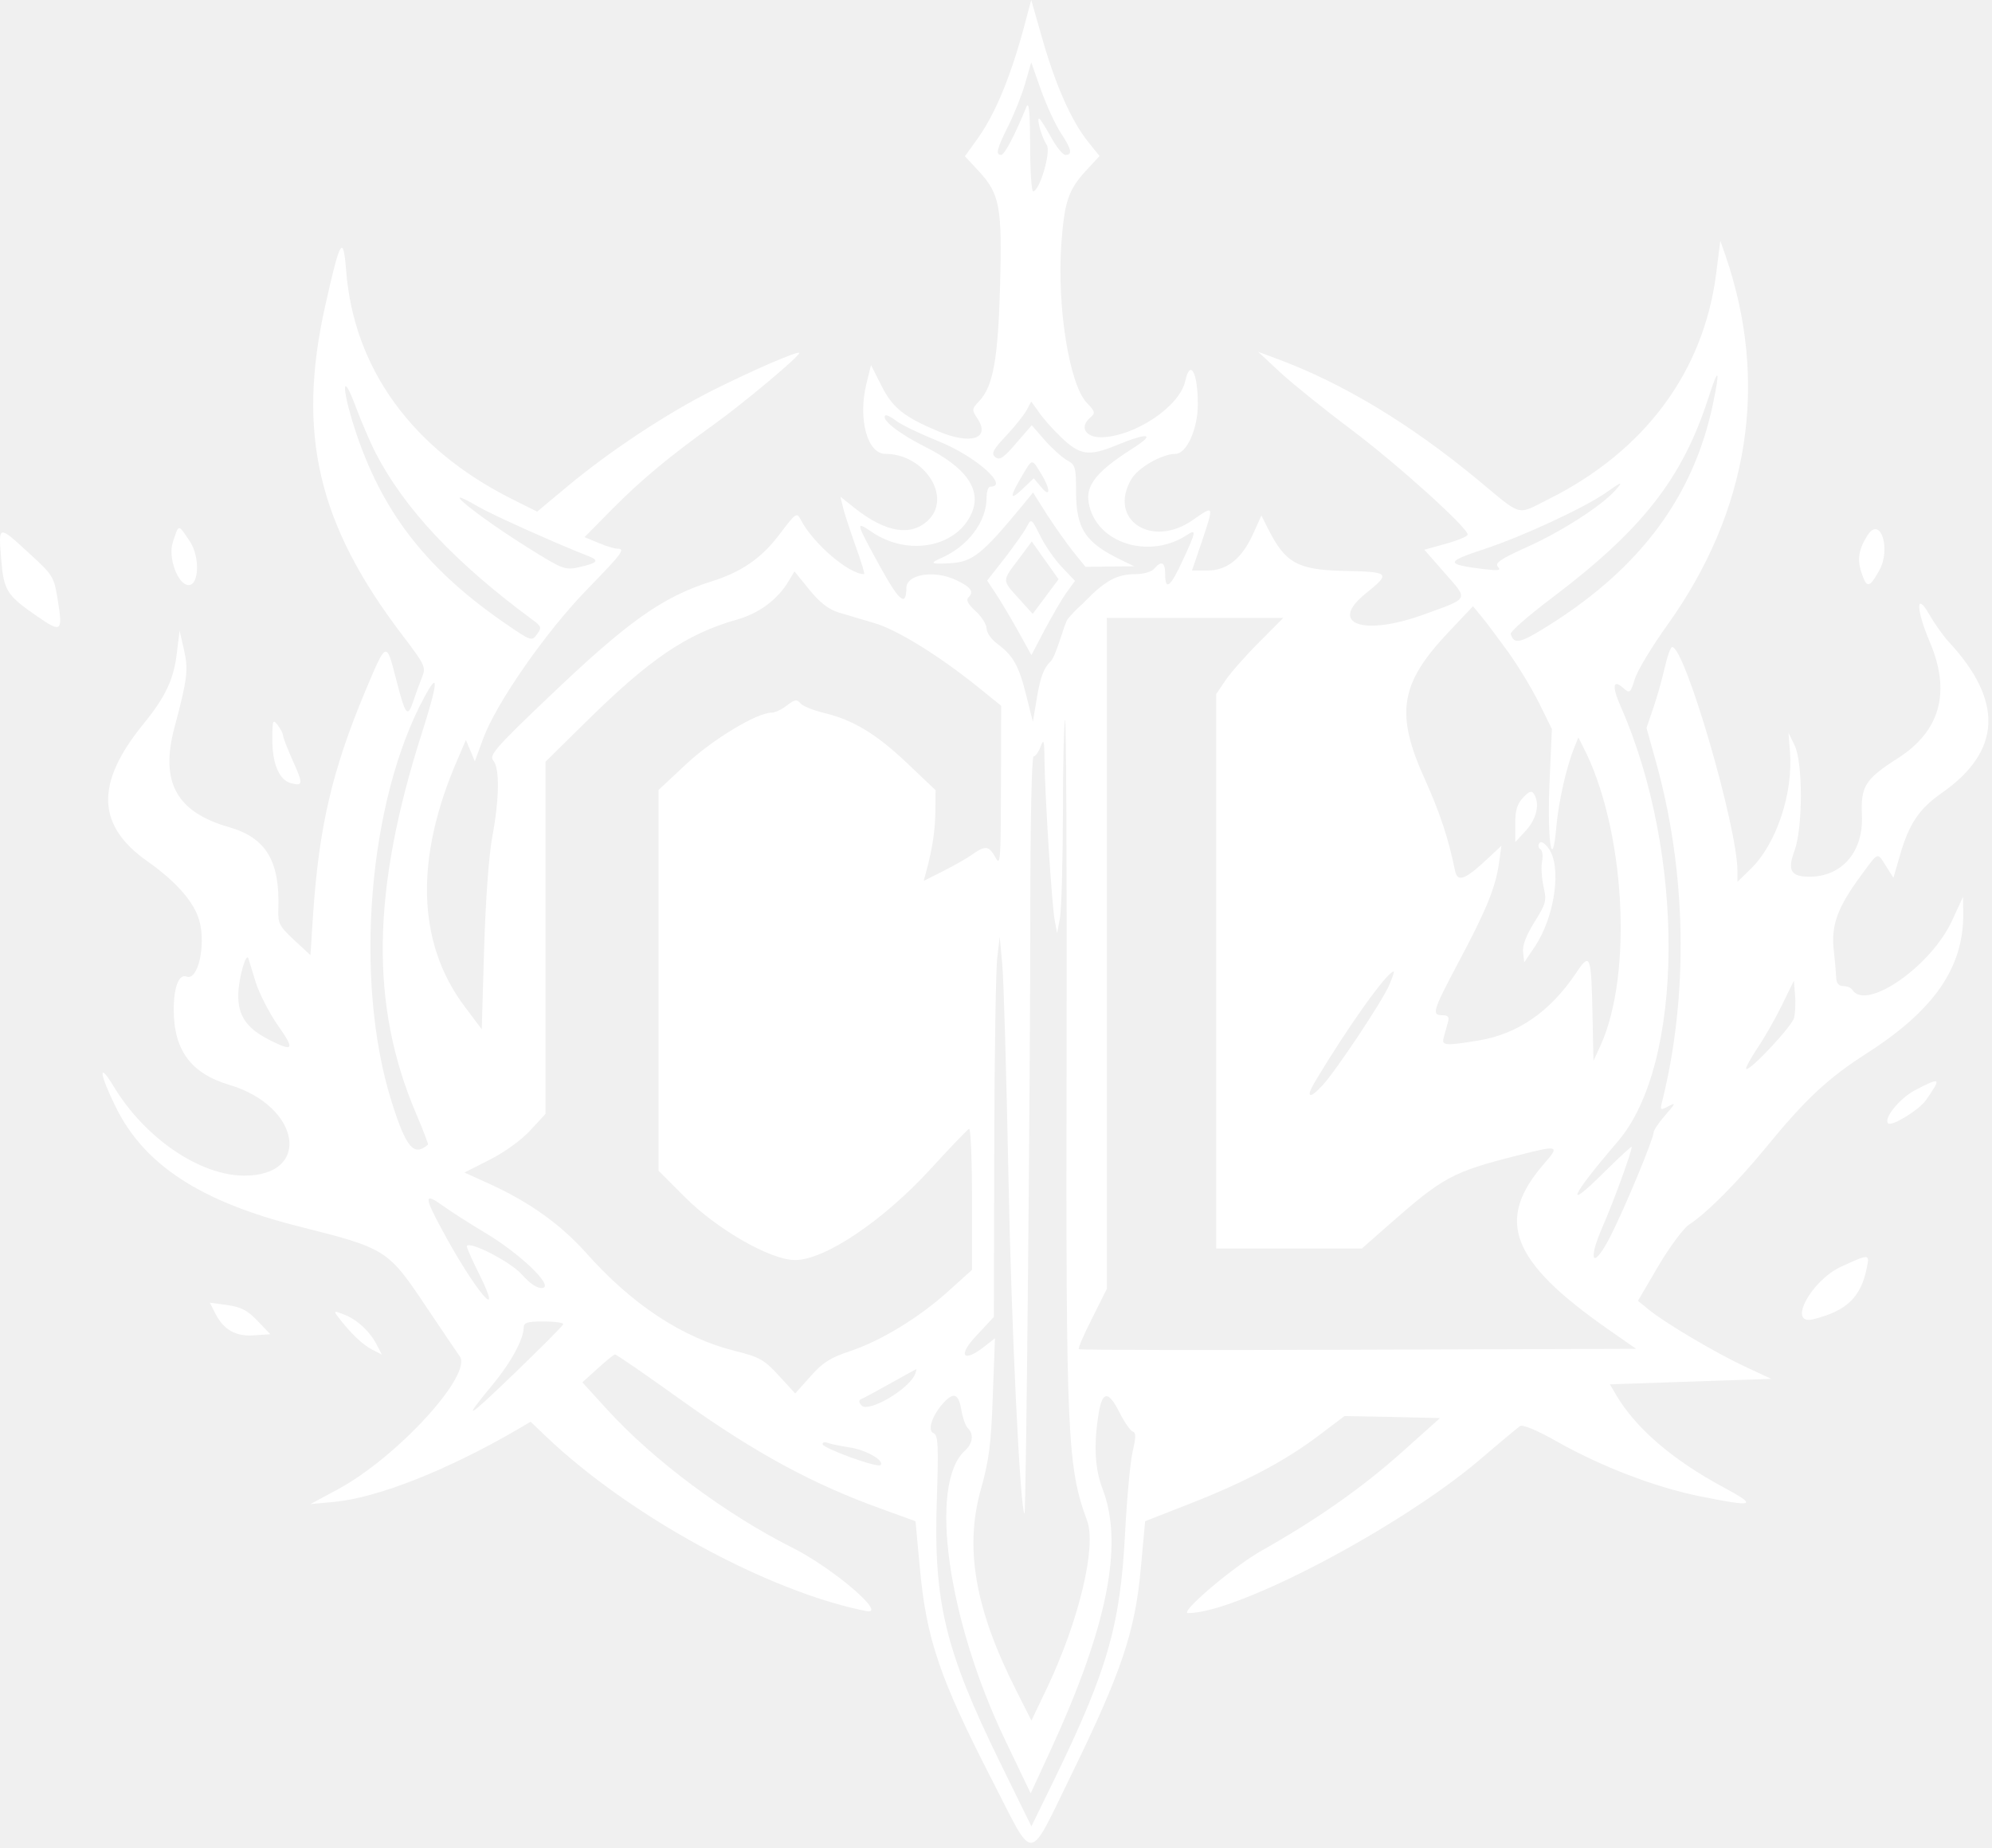
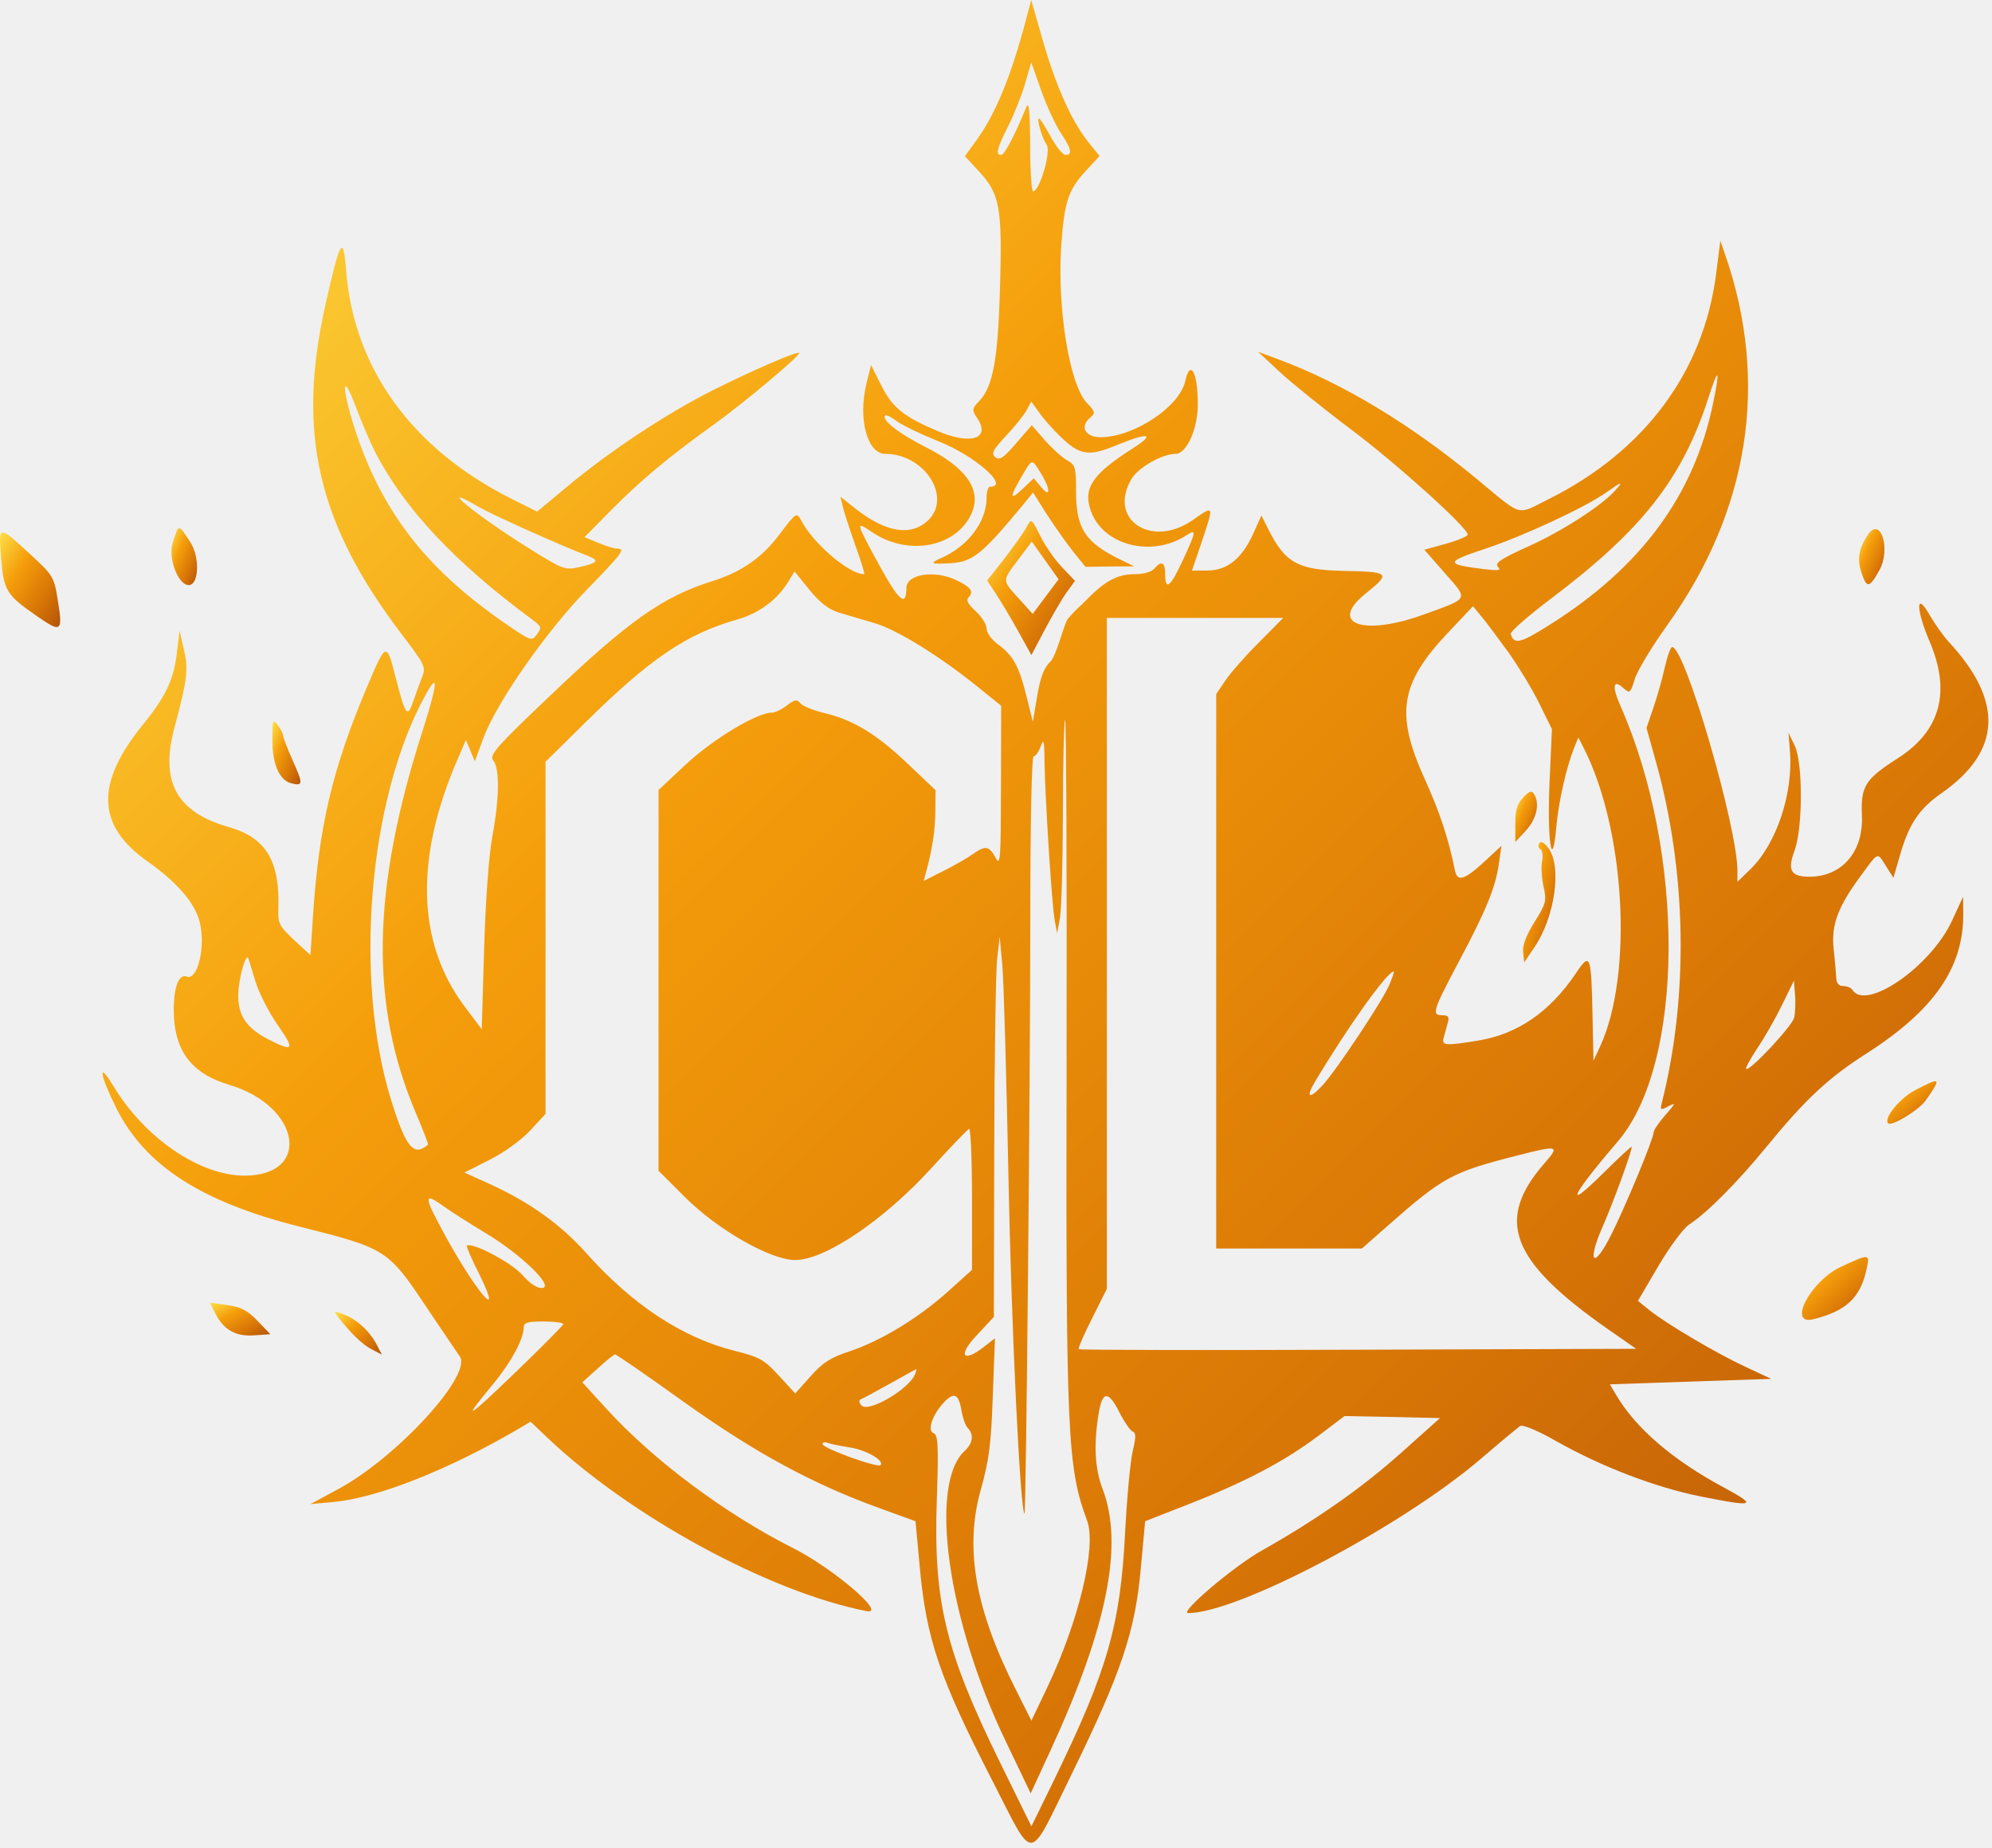
<svg xmlns="http://www.w3.org/2000/svg" width="372" height="345" viewBox="0 0 372 345" fill="none">
-   <path d="M191.762 3.063C188.903 14.09 185.874 21.442 182.164 26.445L180.191 29.168L182.845 32.026C186.725 36.247 187.168 38.731 186.759 53.434C186.385 66.98 185.466 72.119 182.913 74.842C181.45 76.373 181.45 76.509 182.573 78.211C184.989 81.921 181.28 83.112 175.187 80.525C168.789 77.837 166.679 76.135 164.603 72.017L162.663 68.171L161.778 71.745C160.212 78.279 161.982 84.746 165.318 84.746C172.567 84.746 177.774 92.676 173.418 97.066C170.218 100.231 165.454 99.483 159.634 94.888L156.945 92.744L157.422 94.718C157.66 95.773 158.749 99.04 159.77 101.933C160.825 104.826 161.54 107.208 161.37 107.208C158.545 107.208 151.874 101.525 149.594 97.134C148.777 95.603 148.675 95.671 145.51 99.857C142.174 104.247 138.43 106.834 132.849 108.57C123.728 111.463 117.363 115.955 102.83 129.807C92.586 139.541 91.293 141.038 92.11 141.991C93.335 143.421 93.267 149.07 91.939 156.218C91.293 159.655 90.68 168.164 90.408 177.115L89.966 192.192L86.664 187.802C77.815 175.89 77.441 160.098 85.541 141.583L87.004 138.179L87.855 140.188L88.672 142.161L90.238 137.907C92.62 131.373 101.843 118.099 109.501 110.203C116.308 103.192 116.887 102.443 115.219 102.443C114.708 102.443 113.143 101.967 111.713 101.354L109.161 100.299L114.198 95.194C119.677 89.647 125.089 85.154 133.359 79.232C138.771 75.352 149.628 66.265 149.253 65.891C148.913 65.516 140.541 69.158 133.189 72.834C124.578 77.156 113.96 84.167 106.03 90.77L100.312 95.534L95.479 93.118C76.93 83.793 66.073 68.784 64.644 50.541C64.099 43.632 63.521 44.619 60.73 57.11C55.387 80.968 59.369 97.917 75.127 118.576C79.449 124.259 79.585 124.566 78.768 126.574C78.326 127.697 77.611 129.637 77.203 130.862C76.114 134.129 75.739 133.687 74.003 126.948C72.132 119.631 72.2 119.597 68.252 128.956C62.057 143.761 59.607 154.21 58.484 170.512L57.973 178.34L54.91 175.515C52.153 172.929 51.881 172.418 51.983 169.729C52.289 160.744 49.669 156.422 42.76 154.448C32.924 151.623 29.861 146.007 32.584 135.831C35 126.778 35.204 125.076 34.353 121.298L33.537 117.759L33.026 121.945C32.447 126.88 30.916 130.113 26.73 135.253C17.779 146.246 18.017 154.142 27.513 160.812C32.924 164.624 36.293 168.47 37.246 171.976C38.472 176.536 36.974 183.139 34.864 182.356C33.434 181.777 32.447 184.262 32.447 188.516C32.447 196.106 35.647 200.428 42.828 202.572C56.135 206.52 58.28 219.522 45.653 219.522C37.314 219.522 27.036 212.51 21.216 202.845C18.221 197.91 18.561 200.564 21.727 206.929C27.07 217.616 37.587 224.422 55.863 229.017C72.2 233.135 72.438 233.271 79.789 244.298C82.75 248.723 85.507 252.773 85.847 253.25C88.332 256.653 74.14 272.139 63.147 278.061L57.973 280.851L62.398 280.443C70.6 279.66 83.737 274.453 96.909 266.761L99.087 265.468L102.014 268.259C117.533 283.064 143.502 297.222 161.778 300.829C165.896 301.646 155.584 292.797 147.892 288.952C135.469 282.689 122.026 272.683 113.313 263.119L108.752 258.116L111.611 255.53C113.177 254.1 114.64 252.909 114.845 252.909C115.083 252.875 120.903 256.891 127.778 261.826C141.085 271.322 151.976 277.21 164.501 281.702L170.967 284.051L171.75 292.457C172.975 306.037 175.426 313.252 185.33 332.515C193.362 348.103 191.796 348.239 200.203 331.12C209.426 312.231 211.979 304.641 213.034 292.934L213.85 284.051L222.019 280.851C232.535 276.733 239.819 272.887 246.081 268.191L251.084 264.413L260.001 264.583L268.918 264.787L261.805 271.152C254.317 277.856 245.775 283.812 235.632 289.53C230.391 292.457 220.113 301.204 221.883 301.204C231.106 301.204 261.43 285.242 276.371 272.547C280.047 269.382 283.417 266.591 283.859 266.285C284.336 265.944 287.058 267.067 290.768 269.178C299.038 273.84 309.044 277.686 317.417 279.388C327.729 281.464 328.376 281.226 321.807 277.686C312.38 272.615 305.471 266.693 301.829 260.499L300.638 258.491L315.715 257.98L330.792 257.47L325.891 255.189C320.548 252.705 310.95 247.055 307.853 244.503L305.879 242.903L309.691 236.403C311.767 232.863 314.354 229.391 315.409 228.677C318.778 226.499 324.496 220.713 329.941 214.076C337.123 205.295 341.411 201.279 348.558 196.719C361.219 188.618 366.733 180.62 366.63 170.546L366.596 167.449L364.554 171.873C360.606 180.484 348.422 188.891 345.904 184.806C345.665 184.432 344.917 184.126 344.236 184.126C343.419 184.126 342.943 183.615 342.909 182.594C342.875 181.743 342.67 179.327 342.432 177.217C341.956 172.656 343.215 169.321 347.571 163.433C350.873 158.94 350.532 159.077 352.234 161.765L353.595 163.909L354.753 159.893C356.488 153.835 358.326 151.078 362.648 148.049C373.778 140.256 374.22 130.896 363.874 119.801C362.853 118.678 361.219 116.363 360.266 114.696C357.748 110.305 357.816 113.811 360.3 119.665C364.384 129.126 362.41 136.478 354.412 141.583C348.286 145.497 347.469 146.824 347.707 152.27C348.014 159.008 343.998 163.705 337.906 163.705C334.434 163.705 333.753 162.514 335.115 158.872C336.68 154.618 336.714 142.468 335.149 139.201L333.992 136.818L334.264 140.222C334.911 148.118 331.745 157.613 326.878 162.31L324.462 164.658V162.65C324.462 154.38 314.66 120.822 312.278 120.822C311.971 120.822 311.359 122.558 310.882 124.668C310.406 126.778 309.453 130.181 308.738 132.223L307.479 135.933L309.181 142.025C314.966 162.582 315.409 185.691 310.372 205.806C309.997 207.303 310.065 207.371 311.597 206.554C313.026 205.806 312.924 206.01 311.018 208.188C309.793 209.583 308.806 211.047 308.806 211.455C308.806 212.613 303.565 225.239 300.91 230.515C297.575 237.185 296.282 235.892 299.311 228.983C301.319 224.422 304.722 215.063 304.722 214.144C304.722 213.94 302.442 216.05 299.617 218.841C291.925 226.499 293.252 223.469 302.101 213.157C314.558 198.693 314.796 159.417 302.646 131.883C300.978 128.105 301.217 126.71 303.191 128.514C304.348 129.535 304.484 129.433 305.301 126.778C305.777 125.212 308.5 120.72 311.325 116.772C326.674 95.364 330.418 71.404 322.182 47.58L321.263 44.959L320.48 51.154C318.132 69.43 307.139 84.235 289.236 93.186C283.076 96.249 284.506 96.658 275.793 89.442C263.302 79.13 250.778 71.574 238.695 67.082L234.952 65.686L239.036 69.498C241.282 71.574 247.272 76.407 252.309 80.185C260.92 86.651 274.091 98.529 274.091 99.823C274.091 100.129 272.253 100.912 270.041 101.525L265.991 102.648L269.837 107.038C274.261 112.075 274.466 111.633 265.923 114.73C254.658 118.848 247.987 116.534 254.964 110.884C259.831 106.97 259.627 106.766 250.744 106.596C242.337 106.391 240.023 105.098 236.858 98.836L235.564 96.249L234.033 99.653C231.923 104.315 229.166 106.528 225.49 106.528H222.597L224.503 100.946C226.715 94.275 226.749 94.309 222.801 97.066C215.076 102.512 206.805 97.032 211.298 89.442C212.557 87.298 217.05 84.746 219.534 84.746C221.576 84.746 223.686 80.117 223.686 75.556C223.72 69.566 222.257 66.912 221.338 71.166C220.283 75.931 211.91 81.512 205.682 81.648C202.653 81.683 201.53 79.674 203.64 77.939C204.593 77.122 204.525 76.85 202.959 75.216C199.692 71.813 197.378 57.314 198.195 45.606C198.773 37.676 199.522 35.464 202.721 31.958L205.342 29.134L203.198 26.479C200.135 22.633 197.174 16.064 194.723 7.488L192.579 0L191.762 3.063ZM198.093 24.811C200.101 27.84 200.339 28.929 198.977 28.929C198.467 28.929 197.242 27.398 196.221 25.526C195.2 23.654 194.213 22.122 194.042 22.122C193.532 22.122 194.587 25.764 195.472 27.058C196.323 28.317 194.145 35.702 192.919 35.736C192.647 35.736 192.375 31.822 192.375 27.058C192.341 20.455 192.137 18.787 191.626 20.08C189.482 25.322 187.576 28.929 186.963 28.929C185.874 28.929 186.147 27.806 188.257 23.586C189.346 21.442 190.775 17.868 191.422 15.656L192.579 11.64L194.417 16.847C195.438 19.706 197.106 23.314 198.093 24.811ZM319.935 75.216C316.362 92.505 306.492 105.915 289.339 116.704C283.893 120.141 282.736 120.414 282.123 118.372C282.021 117.929 285.459 114.934 289.747 111.701C306.73 98.87 314.184 89.374 319.085 74.161C320.922 68.409 321.263 68.817 319.935 75.216ZM70.055 84.405C75.467 94.922 84.86 104.962 99.427 115.717C101.129 116.976 101.197 117.18 100.278 118.44C99.291 119.767 99.155 119.699 94.628 116.602C80.061 106.63 71.825 96.249 66.72 81.478C63.861 73.14 63.589 68.307 66.414 75.897C67.469 78.688 69.103 82.533 70.055 84.405ZM198.024 81.512C201.632 85.018 203.266 85.29 208.473 83.146C214.531 80.662 215.927 80.934 211.536 83.725C204.049 88.489 202.245 91.144 203.674 95.296C205.886 101.797 214.974 104.179 221.508 99.993C223.482 98.7 223.448 99.074 220.896 104.588C218.581 109.625 217.594 110.407 217.594 107.208C217.594 104.962 216.879 104.622 215.552 106.187C215.076 106.766 213.578 107.208 212.047 107.208C208.609 107.208 206.431 108.399 202.653 112.245L199.624 115.376H219.636H239.648L235.088 119.971C232.569 122.49 229.744 125.689 228.826 127.084L227.124 129.603V181.369V233.135H240.704H254.317L259.15 228.881C269.565 219.726 271.096 218.875 283.553 215.71C291.006 213.804 291.313 213.906 288.488 217.139C279.128 227.792 282.055 235.45 300.264 248.178L305.539 251.854L253.637 252.024C225.082 252.126 201.598 252.092 201.462 251.922C201.292 251.786 202.415 249.165 203.946 246.17L206.703 240.657V185.113V129.569C206.703 129.569 206.703 123.976 206.703 116.087C206.703 108.198 202.385 112.087 199.385 115.587C198.645 116.731 197.242 122.524 196.187 123.511C194.995 124.634 194.315 126.336 193.702 129.909L192.885 134.776L191.66 129.875C190.265 124.293 189.21 122.422 186.283 120.243C185.16 119.427 184.241 118.133 184.241 117.35C184.241 116.602 183.322 115.138 182.199 114.117C180.701 112.756 180.361 112.041 180.905 111.497C181.926 110.476 181.314 109.625 178.523 108.297C174.473 106.391 169.265 107.208 169.265 109.795C169.231 113.402 167.938 112.313 164.262 105.643C159.736 97.338 159.702 97.236 162.833 99.346C169.64 103.975 178.795 102.171 181.518 95.671C183.288 91.348 180.395 87.264 172.737 83.418C167.87 80.968 164.535 78.347 165.318 77.598C165.488 77.394 166.407 77.837 167.326 78.551C168.278 79.3 171.818 81.002 175.256 82.397C182.062 85.086 188.631 90.872 184.921 90.872C184.547 90.872 184.241 91.791 184.241 92.948C184.241 97.406 180.769 102.035 175.732 104.213C173.486 105.2 173.826 105.37 177.434 105.166C181.688 104.928 183.424 103.499 191.286 93.969L192.919 91.961L195.472 96.011C196.901 98.223 199.114 101.354 200.373 102.954L202.721 105.847L207.248 105.779L211.808 105.745L209.426 104.588C202.653 101.32 200.951 98.734 200.951 91.757C200.951 87.264 200.815 86.788 199.318 85.971C198.433 85.494 196.561 83.827 195.166 82.261L192.681 79.402L189.754 82.772C187.406 85.528 186.657 86.005 185.874 85.358C185.057 84.712 185.398 84.031 187.882 81.376C189.516 79.641 191.252 77.462 191.728 76.577L192.579 74.978L194.008 76.952C194.757 78.075 196.561 80.117 198.024 81.512ZM194.383 88.387C196.221 91.348 196.221 93.118 194.417 90.94L193.055 89.306L191.013 91.246C188.563 93.594 188.461 92.948 190.741 89.068C192.817 85.528 192.647 85.562 194.383 88.387ZM301.591 91.621C299.038 94.479 291.619 99.244 285.323 102.069C280.217 104.383 279.094 105.132 279.741 105.847C280.388 106.528 279.843 106.596 276.984 106.255C269.871 105.37 269.905 104.928 277.222 102.512C284.37 100.163 296.009 94.752 299.957 91.961C302.918 89.851 303.259 89.783 301.591 91.621ZM89.387 94.65C91.837 96.079 104.226 101.661 109.978 103.873C111.986 104.69 111.577 105.132 108.106 105.915C105.519 106.494 105.077 106.323 98.712 102.341C88.74 96.113 81.014 89.749 89.387 94.65ZM156.673 114.389C158.17 114.832 161.131 115.717 163.241 116.329C167.462 117.555 175.187 122.319 182.369 128.071L186.963 131.781L186.929 146.892C186.895 160.676 186.827 161.833 185.908 160.132C184.683 157.919 184.036 157.817 181.62 159.519C180.633 160.234 178.182 161.629 176.14 162.65L172.499 164.488L173.009 162.582C174.166 158.26 174.643 154.992 174.677 151.385L174.711 147.539L169.436 142.536C163.65 137.022 159.225 134.368 153.814 133.108C151.874 132.632 149.934 131.849 149.492 131.339C148.811 130.522 148.436 130.59 146.973 131.713C146.02 132.462 144.727 133.074 144.08 133.074C141.357 133.074 133.053 138.077 128.118 142.706L122.979 147.505V183.071V218.603L127.914 223.538C133.972 229.596 143.944 235.313 148.505 235.279C154.052 235.279 165.045 227.86 173.86 218.194C177.468 214.246 180.667 210.911 180.973 210.775C181.28 210.673 181.518 216.526 181.518 223.844V237.117L177.059 241.133C171.546 246.102 164.467 250.391 158.647 252.331C155.107 253.488 153.61 254.441 151.363 256.993L148.505 260.193L145.441 256.857C142.685 253.862 141.834 253.386 137.171 252.228C127.403 249.778 118.01 243.584 109.399 233.884C104.668 228.609 98.814 224.422 91.395 221.053L86.732 218.943L91.429 216.561C94.152 215.199 97.351 212.885 99.019 211.081L101.878 207.984V175.107V142.23L109.195 135.014C121.379 123 128.118 118.406 137.648 115.683C141.766 114.526 145.237 111.939 147.279 108.502L148.368 106.698L151.159 110.135C153.133 112.552 154.767 113.811 156.673 114.389ZM281.715 121.843C283.587 124.464 286.173 128.752 287.467 131.373L289.815 136.137L289.373 146.007C288.896 156.796 289.849 163.229 290.632 154.482C291.04 149.751 292.504 143.285 293.967 139.643L294.75 137.703L295.567 139.303C303.497 154.516 305.062 181.811 298.834 195.357L297.575 198.08L297.405 189.912C297.166 178.102 296.996 177.693 294.24 181.811C289.407 188.959 283.383 193.111 276.031 194.302C269.769 195.323 269.156 195.255 269.633 193.655C269.837 192.907 270.177 191.681 270.381 190.933C270.688 189.878 270.45 189.571 269.36 189.571C267.318 189.571 267.523 188.823 272.321 179.769C277.563 169.934 279.264 165.781 279.911 161.289L280.388 157.919L277.733 160.404C273.547 164.318 272.151 164.828 271.709 162.514C270.484 156.524 268.884 151.725 266.161 145.667C260.511 133.279 261.396 127.697 270.415 118.133L275.078 113.198L276.678 115.138C277.563 116.193 279.809 119.222 281.715 121.843ZM78.836 136.716C69.375 166.224 69.069 187.733 77.713 207.95C79.04 211.047 80.028 213.668 79.925 213.736C77.271 216.016 75.841 214.348 73.085 205.567C66.039 183.003 68.762 149.445 79.279 130.113C81.968 125.11 81.831 127.289 78.836 136.716ZM199.182 198.25C199.046 268.225 199.318 273.976 203.028 283.983C204.797 288.849 201.462 302.735 195.506 315.226L192.613 321.284L189.754 315.6C182.062 300.421 180.088 289.02 183.186 278.061C184.683 272.751 185.091 269.654 185.398 260.737L185.806 249.88L183.9 251.378C179.85 254.577 178.761 253.181 182.335 249.404L185.602 245.898L185.67 214.518C185.704 197.229 185.976 181.267 186.215 179.021L186.691 174.937L187.168 180.042C187.44 182.833 187.95 200.735 188.325 219.794C188.869 247.872 190.503 281.804 191.32 282.655C191.626 282.961 192.409 200.462 192.409 170.07C192.409 153.052 192.681 141.243 193.021 141.243C193.362 141.243 193.974 140.392 194.349 139.371C194.927 137.805 195.029 138.248 195.063 142.264C195.166 149.002 196.425 169.015 196.969 171.873L197.412 174.256L197.922 171.533C198.229 170.036 198.467 161.085 198.501 151.623C198.501 142.162 198.705 134.436 198.909 134.436C199.114 134.436 199.25 163.161 199.182 198.25ZM47.763 183.445C48.41 185.487 50.248 189.095 51.881 191.443C55.114 196.038 54.842 196.48 50.213 194.132C45.993 191.954 44.428 189.639 44.496 185.657C44.564 182.594 45.993 177.591 46.402 179.021C46.538 179.395 47.116 181.369 47.763 183.445ZM259.456 183.888C258.231 186.815 249.518 199.918 246.966 202.675C244.515 205.329 243.767 204.989 245.57 201.994C251.765 191.613 259.082 181.403 260.273 181.403C260.409 181.403 260.035 182.526 259.456 183.888ZM335.047 190.048C334.638 191.647 326.674 200.156 326.096 199.577C325.925 199.441 326.878 197.706 328.172 195.732C329.499 193.792 331.575 190.15 332.8 187.631L335.013 183.105L335.217 185.759C335.353 187.223 335.251 189.163 335.047 190.048ZM82.886 225.273C84.146 226.192 87.583 228.37 90.51 230.14C97.113 234.054 103.477 240.18 101.333 240.487C100.38 240.623 99.087 239.806 97.453 237.968C95.309 235.62 87.992 231.808 87.175 232.625C87.073 232.761 88.06 235.075 89.421 237.764C94.424 247.838 88.672 241.031 82.512 229.562C79.109 223.265 79.177 222.585 82.886 225.273ZM105.179 247.259C105.145 247.532 101.095 251.582 96.228 256.279C87.073 265.093 86.154 265.604 91.906 258.661C95.343 254.543 97.759 250.118 97.793 247.94C97.793 246.953 98.44 246.749 101.537 246.749C103.613 246.749 105.247 246.987 105.179 247.259ZM170.899 256.551C169.844 259.342 162.22 263.834 160.893 262.439C160.383 261.894 160.349 261.452 160.757 261.282C161.131 261.145 163.582 259.818 166.202 258.355C168.823 256.891 171.035 255.666 171.103 255.666C171.205 255.632 171.103 256.006 170.899 256.551ZM179.544 263.358C179.782 264.753 180.293 266.217 180.735 266.659C181.892 267.816 181.688 269.518 180.191 270.879C173.384 277.04 176.923 302.463 187.746 324.994L192.477 334.864L196.153 326.9C206.805 303.79 209.868 288.441 205.92 278.061C204.423 274.215 204.219 269.586 205.206 263.732C205.886 259.716 207.01 259.682 209.018 263.664C209.971 265.536 211.094 267.17 211.536 267.306C212.149 267.51 212.149 268.361 211.536 270.947C211.094 272.785 210.447 279.66 210.107 286.229C209.222 303.484 206.805 311.891 196.935 332.175L192.613 341.024L186.759 329.112C176.481 308.147 174.303 299.094 174.949 280C175.29 269.858 175.187 267.918 174.337 267.612C173.111 267.136 174.098 264.209 176.243 261.894C178.148 259.852 179.033 260.261 179.544 263.358ZM158.647 270.267C161.71 270.709 165.249 272.751 164.433 273.568C163.888 274.147 153.61 270.403 153.61 269.654C153.61 269.314 154.018 269.212 154.529 269.416C155.073 269.62 156.911 269.994 158.647 270.267Z" fill="white" />
-   <path d="M191.728 98.394C191.252 99.313 189.38 101.933 187.61 104.248L184.343 108.4L185.874 110.714C186.725 111.973 188.597 115.105 190.027 117.657L192.613 122.32L195.064 117.657C196.425 115.105 198.229 111.973 199.114 110.714L200.747 108.468L198.365 105.949C197.038 104.588 195.2 101.967 194.281 100.095C192.613 96.76 192.579 96.76 191.728 98.394ZM195.268 111.395L192.851 114.628L190.265 111.769C187.1 108.264 187.1 108.57 190.163 104.486L192.681 101.116L195.166 104.622L197.684 108.162L195.268 111.395Z" fill="white" />
-   <path d="M284.437 148.934C283.314 150.126 282.94 151.351 282.974 153.869V157.239L285.016 155.027C286.99 152.814 287.602 150.023 286.445 148.22C286.037 147.573 285.526 147.743 284.437 148.934Z" fill="white" />
-   <path d="M287.466 157.443C287.194 157.851 287.296 158.362 287.67 158.566C288.044 158.804 288.181 159.825 287.976 160.846C287.772 161.867 287.908 163.977 288.249 165.543C288.861 168.198 288.725 168.708 286.547 172.18C285.015 174.664 284.267 176.57 284.437 177.829L284.641 179.701L286.547 176.876C290.393 171.227 291.72 161.697 289.134 158.328C288.385 157.341 287.738 157 287.466 157.443Z" fill="white" />
-   <path d="M32.277 101.252C31.324 104.111 33.23 109.25 35.238 109.25C37.178 109.25 37.348 103.975 35.511 101.184C33.23 97.747 33.434 97.747 32.277 101.252Z" fill="white" />
-   <path d="M348.796 99.891C347.128 102.477 346.788 104.383 347.605 106.868C348.592 109.897 349.068 109.863 350.94 106.528C353.187 102.511 351.179 96.283 348.796 99.891Z" fill="white" />
-   <path d="M0.216 104.315C0.693 110.305 1.237 111.156 7.023 115.138C11.448 118.201 11.754 117.963 10.801 112.143C10.086 107.651 9.95 107.447 5.424 103.294C-0.362 97.985 -0.294 97.985 0.216 104.315Z" fill="white" />
-   <path d="M50.86 138.043C50.826 142.57 52.153 145.667 54.331 146.245C56.612 146.824 56.646 146.416 54.672 142.025C53.685 139.813 52.868 137.737 52.868 137.363C52.868 137.022 52.426 136.137 51.881 135.423C50.962 134.197 50.86 134.436 50.86 138.043Z" fill="white" />
-   <path d="M357.645 203.559C354.786 205.057 351.689 208.835 352.608 209.754C353.255 210.4 358.428 207.235 359.687 205.397C362.614 201.177 362.478 201.041 357.645 203.559Z" fill="white" />
-   <path d="M343.725 236.573C338.144 239.194 333.753 247.498 338.586 246.341C344.848 244.809 347.537 242.223 348.626 236.709C349.171 234.088 349.103 234.088 343.725 236.573Z" fill="white" />
-   <path d="M40.241 245.319C41.806 248.348 44.053 249.608 47.524 249.335L50.485 249.131L48.102 246.647C46.231 244.673 45.005 244.06 42.453 243.686L39.185 243.243L40.241 245.319Z" fill="white" />
-   <path d="M63.112 245.864C65.324 248.791 67.638 251.037 69.408 251.956L71.314 252.943L70.327 251.037C69.034 248.553 66.617 246.341 64.167 245.422C62.329 244.707 62.261 244.741 63.112 245.864Z" fill="white" />
+   <defs>
+     <linearGradient id="goldLogoGrad" x1="0%" y1="0%" x2="100%" y2="100%">
+       <stop offset="0%" stop-color="#FDE047" />
+       <stop offset="35%" stop-color="#F59E0B" />
+       <stop offset="70%" stop-color="#D97706" />
+       <stop offset="100%" stop-color="#B45309" />
+     </linearGradient>
+   </defs>
+   <path d="M191.762 3.063C188.903 14.09 185.874 21.442 182.164 26.445L180.191 29.168L182.845 32.026C186.725 36.247 187.168 38.731 186.759 53.434C186.385 66.98 185.466 72.119 182.913 74.842C181.45 76.373 181.45 76.509 182.573 78.211C184.989 81.921 181.28 83.112 175.187 80.525C168.789 77.837 166.679 76.135 164.603 72.017L162.663 68.171L161.778 71.745C160.212 78.279 161.982 84.746 165.318 84.746C172.567 84.746 177.774 92.676 173.418 97.066C170.218 100.231 165.454 99.483 159.634 94.888L156.945 92.744L157.422 94.718C157.66 95.773 158.749 99.04 159.77 101.933C160.825 104.826 161.54 107.208 161.37 107.208C158.545 107.208 151.874 101.525 149.594 97.134C148.777 95.603 148.675 95.671 145.51 99.857C142.174 104.247 138.43 106.834 132.849 108.57C123.728 111.463 117.363 115.955 102.83 129.807C92.586 139.541 91.293 141.038 92.11 141.991C93.335 143.421 93.267 149.07 91.939 156.218C91.293 159.655 90.68 168.164 90.408 177.115L89.966 192.192L86.664 187.802C77.815 175.89 77.441 160.098 85.541 141.583L87.004 138.179L87.855 140.188L88.672 142.161L90.238 137.907C92.62 131.373 101.843 118.099 109.501 110.203C116.308 103.192 116.887 102.443 115.219 102.443C114.708 102.443 113.143 101.967 111.713 101.354L109.161 100.299L114.198 95.194C119.677 89.647 125.089 85.154 133.359 79.232C138.771 75.352 149.628 66.265 149.253 65.891C148.913 65.516 140.541 69.158 133.189 72.834C124.578 77.156 113.96 84.167 106.03 90.77L100.312 95.534L95.479 93.118C76.93 83.793 66.073 68.784 64.644 50.541C64.099 43.632 63.521 44.619 60.73 57.11C55.387 80.968 59.369 97.917 75.127 118.576C79.449 124.259 79.585 124.566 78.768 126.574C78.326 127.697 77.611 129.637 77.203 130.862C76.114 134.129 75.739 133.687 74.003 126.948C72.132 119.631 72.2 119.597 68.252 128.956C62.057 143.761 59.607 154.21 58.484 170.512L57.973 178.34L54.91 175.515C52.153 172.929 51.881 172.418 51.983 169.729C52.289 160.744 49.669 156.422 42.76 154.448C32.924 151.623 29.861 146.007 32.584 135.831C35 126.778 35.204 125.076 34.353 121.298L33.537 117.759L33.026 121.945C32.447 126.88 30.916 130.113 26.73 135.253C17.779 146.246 18.017 154.142 27.513 160.812C32.924 164.624 36.293 168.47 37.246 171.976C38.472 176.536 36.974 183.139 34.864 182.356C33.434 181.777 32.447 184.262 32.447 188.516C32.447 196.106 35.647 200.428 42.828 202.572C56.135 206.52 58.28 219.522 45.653 219.522C37.314 219.522 27.036 212.51 21.216 202.845C18.221 197.91 18.561 200.564 21.727 206.929C27.07 217.616 37.587 224.422 55.863 229.017C72.2 233.135 72.438 233.271 79.789 244.298C82.75 248.723 85.507 252.773 85.847 253.25C88.332 256.653 74.14 272.139 63.147 278.061L57.973 280.851L62.398 280.443C70.6 279.66 83.737 274.453 96.909 266.761L99.087 265.468L102.014 268.259C117.533 283.064 143.502 297.222 161.778 300.829C165.896 301.646 155.584 292.797 147.892 288.952C135.469 282.689 122.026 272.683 113.313 263.119L108.752 258.116L111.611 255.53C113.177 254.1 114.64 252.909 114.845 252.909C115.083 252.875 120.903 256.891 127.778 261.826C141.085 271.322 151.976 277.21 164.501 281.702L170.967 284.051L171.75 292.457C172.975 306.037 175.426 313.252 185.33 332.515C193.362 348.103 191.796 348.239 200.203 331.12C209.426 312.231 211.979 304.641 213.034 292.934L213.85 284.051L222.019 280.851C232.535 276.733 239.819 272.887 246.081 268.191L251.084 264.413L260.001 264.583L268.918 264.787L261.805 271.152C254.317 277.856 245.775 283.812 235.632 289.53C230.391 292.457 220.113 301.204 221.883 301.204C231.106 301.204 261.43 285.242 276.371 272.547C280.047 269.382 283.417 266.591 283.859 266.285C284.336 265.944 287.058 267.067 290.768 269.178C299.038 273.84 309.044 277.686 317.417 279.388C327.729 281.464 328.376 281.226 321.807 277.686C312.38 272.615 305.471 266.693 301.829 260.499L300.638 258.491L315.715 257.98L330.792 257.47L325.891 255.189C320.548 252.705 310.95 247.055 307.853 244.503L305.879 242.903L309.691 236.403C311.767 232.863 314.354 229.391 315.409 228.677C318.778 226.499 324.496 220.713 329.941 214.076C337.123 205.295 341.411 201.279 348.558 196.719C361.219 188.618 366.733 180.62 366.63 170.546L366.596 167.449L364.554 171.873C360.606 180.484 348.422 188.891 345.904 184.806C345.665 184.432 344.917 184.126 344.236 184.126C343.419 184.126 342.943 183.615 342.909 182.594C342.875 181.743 342.67 179.327 342.432 177.217C341.956 172.656 343.215 169.321 347.571 163.433C350.873 158.94 350.532 159.077 352.234 161.765L353.595 163.909L354.753 159.893C356.488 153.835 358.326 151.078 362.648 148.049C373.778 140.256 374.22 130.896 363.874 119.801C362.853 118.678 361.219 116.363 360.266 114.696C357.748 110.305 357.816 113.811 360.3 119.665C364.384 129.126 362.41 136.478 354.412 141.583C348.286 145.497 347.469 146.824 347.707 152.27C348.014 159.008 343.998 163.705 337.906 163.705C334.434 163.705 333.753 162.514 335.115 158.872C336.68 154.618 336.714 142.468 335.149 139.201L333.992 136.818L334.264 140.222C334.911 148.118 331.745 157.613 326.878 162.31L324.462 164.658V162.65C324.462 154.38 314.66 120.822 312.278 120.822C311.971 120.822 311.359 122.558 310.882 124.668C310.406 126.778 309.453 130.181 308.738 132.223L307.479 135.933L309.181 142.025C314.966 162.582 315.409 185.691 310.372 205.806C309.997 207.303 310.065 207.371 311.597 206.554C313.026 205.806 312.924 206.01 311.018 208.188C309.793 209.583 308.806 211.047 308.806 211.455C308.806 212.613 303.565 225.239 300.91 230.515C297.575 237.185 296.282 235.892 299.311 228.983C301.319 224.422 304.722 215.063 304.722 214.144C304.722 213.94 302.442 216.05 299.617 218.841C291.925 226.499 293.252 223.469 302.101 213.157C314.558 198.693 314.796 159.417 302.646 131.883C300.978 128.105 301.217 126.71 303.191 128.514C304.348 129.535 304.484 129.433 305.301 126.778C305.777 125.212 308.5 120.72 311.325 116.772C326.674 95.364 330.418 71.404 322.182 47.58L321.263 44.959L320.48 51.154C318.132 69.43 307.139 84.235 289.236 93.186C283.076 96.249 284.506 96.658 275.793 89.442C263.302 79.13 250.778 71.574 238.695 67.082L234.952 65.686L239.036 69.498C241.282 71.574 247.272 76.407 252.309 80.185C260.92 86.651 274.091 98.529 274.091 99.823C274.091 100.129 272.253 100.912 270.041 101.525L265.991 102.648L269.837 107.038C274.261 112.075 274.466 111.633 265.923 114.73C254.658 118.848 247.987 116.534 254.964 110.884C259.831 106.97 259.627 106.766 250.744 106.596C242.337 106.391 240.023 105.098 236.858 98.836L235.564 96.249L234.033 99.653C231.923 104.315 229.166 106.528 225.49 106.528H222.597L224.503 100.946C226.715 94.275 226.749 94.309 222.801 97.066C215.076 102.512 206.805 97.032 211.298 89.442C212.557 87.298 217.05 84.746 219.534 84.746C221.576 84.746 223.686 80.117 223.686 75.556C223.72 69.566 222.257 66.912 221.338 71.166C220.283 75.931 211.91 81.512 205.682 81.648C202.653 81.683 201.53 79.674 203.64 77.939C204.593 77.122 204.525 76.85 202.959 75.216C199.692 71.813 197.378 57.314 198.195 45.606C198.773 37.676 199.522 35.464 202.721 31.958L205.342 29.134L203.198 26.479C200.135 22.633 197.174 16.064 194.723 7.488L192.579 0L191.762 3.063ZM198.093 24.811C200.101 27.84 200.339 28.929 198.977 28.929C198.467 28.929 197.242 27.398 196.221 25.526C195.2 23.654 194.213 22.122 194.042 22.122C193.532 22.122 194.587 25.764 195.472 27.058C196.323 28.317 194.145 35.702 192.919 35.736C192.647 35.736 192.375 31.822 192.375 27.058C192.341 20.455 192.137 18.787 191.626 20.08C189.482 25.322 187.576 28.929 186.963 28.929C185.874 28.929 186.147 27.806 188.257 23.586C189.346 21.442 190.775 17.868 191.422 15.656L192.579 11.64L194.417 16.847C195.438 19.706 197.106 23.314 198.093 24.811ZM319.935 75.216C316.362 92.505 306.492 105.915 289.339 116.704C283.893 120.141 282.736 120.414 282.123 118.372C282.021 117.929 285.459 114.934 289.747 111.701C306.73 98.87 314.184 89.374 319.085 74.161C320.922 68.409 321.263 68.817 319.935 75.216ZM70.055 84.405C75.467 94.922 84.86 104.962 99.427 115.717C101.129 116.976 101.197 117.18 100.278 118.44C99.291 119.767 99.155 119.699 94.628 116.602C80.061 106.63 71.825 96.249 66.72 81.478C63.861 73.14 63.589 68.307 66.414 75.897C67.469 78.688 69.103 82.533 70.055 84.405ZM198.024 81.512C201.632 85.018 203.266 85.29 208.473 83.146C214.531 80.662 215.927 80.934 211.536 83.725C204.049 88.489 202.245 91.144 203.674 95.296C205.886 101.797 214.974 104.179 221.508 99.993C223.482 98.7 223.448 99.074 220.896 104.588C218.581 109.625 217.594 110.407 217.594 107.208C217.594 104.962 216.879 104.622 215.552 106.187C215.076 106.766 213.578 107.208 212.047 107.208C208.609 107.208 206.431 108.399 202.653 112.245L199.624 115.376H219.636H239.648L235.088 119.971C232.569 122.49 229.744 125.689 228.826 127.084L227.124 129.603V181.369V233.135H240.704H254.317L259.15 228.881C269.565 219.726 271.096 218.875 283.553 215.71C291.006 213.804 291.313 213.906 288.488 217.139C279.128 227.792 282.055 235.45 300.264 248.178L305.539 251.854L253.637 252.024C225.082 252.126 201.598 252.092 201.462 251.922C201.292 251.786 202.415 249.165 203.946 246.17L206.703 240.657V185.113V129.569C206.703 129.569 206.703 123.976 206.703 116.087C206.703 108.198 202.385 112.087 199.385 115.587C198.645 116.731 197.242 122.524 196.187 123.511C194.995 124.634 194.315 126.336 193.702 129.909L192.885 134.776L191.66 129.875C190.265 124.293 189.21 122.422 186.283 120.243C185.16 119.427 184.241 118.133 184.241 117.35C184.241 116.602 183.322 115.138 182.199 114.117C180.701 112.756 180.361 112.041 180.905 111.497C181.926 110.476 181.314 109.625 178.523 108.297C174.473 106.391 169.265 107.208 169.265 109.795C169.231 113.402 167.938 112.313 164.262 105.643C159.736 97.338 159.702 97.236 162.833 99.346C169.64 103.975 178.795 102.171 181.518 95.671C183.288 91.348 180.395 87.264 172.737 83.418C167.87 80.968 164.535 78.347 165.318 77.598C165.488 77.394 166.407 77.837 167.326 78.551C168.278 79.3 171.818 81.002 175.256 82.397C182.062 85.086 188.631 90.872 184.921 90.872C184.547 90.872 184.241 91.791 184.241 92.948C184.241 97.406 180.769 102.035 175.732 104.213C173.486 105.2 173.826 105.37 177.434 105.166C181.688 104.928 183.424 103.499 191.286 93.969L192.919 91.961L195.472 96.011C196.901 98.223 199.114 101.354 200.373 102.954L202.721 105.847L207.248 105.779L211.808 105.745L209.426 104.588C202.653 101.32 200.951 98.734 200.951 91.757C200.951 87.264 200.815 86.788 199.318 85.971C198.433 85.494 196.561 83.827 195.166 82.261L192.681 79.402L189.754 82.772C187.406 85.528 186.657 86.005 185.874 85.358C185.057 84.712 185.398 84.031 187.882 81.376C189.516 79.641 191.252 77.462 191.728 76.577L192.579 74.978L194.008 76.952C194.757 78.075 196.561 80.117 198.024 81.512ZM194.383 88.387C196.221 91.348 196.221 93.118 194.417 90.94L193.055 89.306L191.013 91.246C188.563 93.594 188.461 92.948 190.741 89.068C192.817 85.528 192.647 85.562 194.383 88.387ZM301.591 91.621C299.038 94.479 291.619 99.244 285.323 102.069C280.217 104.383 279.094 105.132 279.741 105.847C280.388 106.528 279.843 106.596 276.984 106.255C269.871 105.37 269.905 104.928 277.222 102.512C284.37 100.163 296.009 94.752 299.957 91.961C302.918 89.851 303.259 89.783 301.591 91.621ZM89.387 94.65C91.837 96.079 104.226 101.661 109.978 103.873C111.986 104.69 111.577 105.132 108.106 105.915C105.519 106.494 105.077 106.323 98.712 102.341C88.74 96.113 81.014 89.749 89.387 94.65ZM156.673 114.389C158.17 114.832 161.131 115.717 163.241 116.329C167.462 117.555 175.187 122.319 182.369 128.071L186.963 131.781L186.929 146.892C186.895 160.676 186.827 161.833 185.908 160.132C184.683 157.919 184.036 157.817 181.62 159.519C180.633 160.234 178.182 161.629 176.14 162.65L172.499 164.488L173.009 162.582C174.166 158.26 174.643 154.992 174.677 151.385L174.711 147.539L169.436 142.536C163.65 137.022 159.225 134.368 153.814 133.108C151.874 132.632 149.934 131.849 149.492 131.339C148.811 130.522 148.436 130.59 146.973 131.713C146.02 132.462 144.727 133.074 144.08 133.074C141.357 133.074 133.053 138.077 128.118 142.706L122.979 147.505V183.071V218.603L127.914 223.538C133.972 229.596 143.944 235.313 148.505 235.279C154.052 235.279 165.045 227.86 173.86 218.194C177.468 214.246 180.667 210.911 180.973 210.775C181.28 210.673 181.518 216.526 181.518 223.844V237.117L177.059 241.133C171.546 246.102 164.467 250.391 158.647 252.331C155.107 253.488 153.61 254.441 151.363 256.993L148.505 260.193L145.441 256.857C142.685 253.862 141.834 253.386 137.171 252.228C127.403 249.778 118.01 243.584 109.399 233.884C104.668 228.609 98.814 224.422 91.395 221.053L86.732 218.943L91.429 216.561C94.152 215.199 97.351 212.885 99.019 211.081L101.878 207.984V175.107V142.23L109.195 135.014C121.379 123 128.118 118.406 137.648 115.683C141.766 114.526 145.237 111.939 147.279 108.502L148.368 106.698L151.159 110.135C153.133 112.552 154.767 113.811 156.673 114.389ZM281.715 121.843C283.587 124.464 286.173 128.752 287.467 131.373L289.815 136.137L289.373 146.007C288.896 156.796 289.849 163.229 290.632 154.482C291.04 149.751 292.504 143.285 293.967 139.643L294.75 137.703L295.567 139.303C303.497 154.516 305.062 181.811 298.834 195.357L297.575 198.08L297.405 189.912C297.166 178.102 296.996 177.693 294.24 181.811C289.407 188.959 283.383 193.111 276.031 194.302C269.769 195.323 269.156 195.255 269.633 193.655C269.837 192.907 270.177 191.681 270.381 190.933C270.688 189.878 270.45 189.571 269.36 189.571C267.318 189.571 267.523 188.823 272.321 179.769C277.563 169.934 279.264 165.781 279.911 161.289L280.388 157.919L277.733 160.404C273.547 164.318 272.151 164.828 271.709 162.514C270.484 156.524 268.884 151.725 266.161 145.667C260.511 133.279 261.396 127.697 270.415 118.133L275.078 113.198L276.678 115.138C277.563 116.193 279.809 119.222 281.715 121.843ZM78.836 136.716C69.375 166.224 69.069 187.733 77.713 207.95C79.04 211.047 80.028 213.668 79.925 213.736C77.271 216.016 75.841 214.348 73.085 205.567C66.039 183.003 68.762 149.445 79.279 130.113C81.968 125.11 81.831 127.289 78.836 136.716ZM199.182 198.25C199.046 268.225 199.318 273.976 203.028 283.983C204.797 288.849 201.462 302.735 195.506 315.226L192.613 321.284L189.754 315.6C182.062 300.421 180.088 289.02 183.186 278.061C184.683 272.751 185.091 269.654 185.398 260.737L185.806 249.88L183.9 251.378C179.85 254.577 178.761 253.181 182.335 249.404L185.602 245.898L185.67 214.518C185.704 197.229 185.976 181.267 186.215 179.021L186.691 174.937L187.168 180.042C187.44 182.833 187.95 200.735 188.325 219.794C188.869 247.872 190.503 281.804 191.32 282.655C191.626 282.961 192.409 200.462 192.409 170.07C192.409 153.052 192.681 141.243 193.021 141.243C193.362 141.243 193.974 140.392 194.349 139.371C194.927 137.805 195.029 138.248 195.063 142.264C195.166 149.002 196.425 169.015 196.969 171.873L197.412 174.256L197.922 171.533C198.229 170.036 198.467 161.085 198.501 151.623C198.501 142.162 198.705 134.436 198.909 134.436C199.114 134.436 199.25 163.161 199.182 198.25ZM47.763 183.445C48.41 185.487 50.248 189.095 51.881 191.443C55.114 196.038 54.842 196.48 50.213 194.132C45.993 191.954 44.428 189.639 44.496 185.657C44.564 182.594 45.993 177.591 46.402 179.021C46.538 179.395 47.116 181.369 47.763 183.445ZM259.456 183.888C258.231 186.815 249.518 199.918 246.966 202.675C244.515 205.329 243.767 204.989 245.57 201.994C251.765 191.613 259.082 181.403 260.273 181.403C260.409 181.403 260.035 182.526 259.456 183.888ZM335.047 190.048C334.638 191.647 326.674 200.156 326.096 199.577C325.925 199.441 326.878 197.706 328.172 195.732C329.499 193.792 331.575 190.15 332.8 187.631L335.013 183.105L335.217 185.759C335.353 187.223 335.251 189.163 335.047 190.048ZM82.886 225.273C84.146 226.192 87.583 228.37 90.51 230.14C97.113 234.054 103.477 240.18 101.333 240.487C100.38 240.623 99.087 239.806 97.453 237.968C95.309 235.62 87.992 231.808 87.175 232.625C87.073 232.761 88.06 235.075 89.421 237.764C94.424 247.838 88.672 241.031 82.512 229.562C79.109 223.265 79.177 222.585 82.886 225.273ZM105.179 247.259C105.145 247.532 101.095 251.582 96.228 256.279C87.073 265.093 86.154 265.604 91.906 258.661C95.343 254.543 97.759 250.118 97.793 247.94C97.793 246.953 98.44 246.749 101.537 246.749C103.613 246.749 105.247 246.987 105.179 247.259ZM170.899 256.551C169.844 259.342 162.22 263.834 160.893 262.439C160.383 261.894 160.349 261.452 160.757 261.282C161.131 261.145 163.582 259.818 166.202 258.355C168.823 256.891 171.035 255.666 171.103 255.666C171.205 255.632 171.103 256.006 170.899 256.551ZM179.544 263.358C179.782 264.753 180.293 266.217 180.735 266.659C181.892 267.816 181.688 269.518 180.191 270.879C173.384 277.04 176.923 302.463 187.746 324.994L192.477 334.864L196.153 326.9C206.805 303.79 209.868 288.441 205.92 278.061C204.423 274.215 204.219 269.586 205.206 263.732C205.886 259.716 207.01 259.682 209.018 263.664C209.971 265.536 211.094 267.17 211.536 267.306C212.149 267.51 212.149 268.361 211.536 270.947C211.094 272.785 210.447 279.66 210.107 286.229C209.222 303.484 206.805 311.891 196.935 332.175L192.613 341.024L186.759 329.112C176.481 308.147 174.303 299.094 174.949 280C175.29 269.858 175.187 267.918 174.337 267.612C173.111 267.136 174.098 264.209 176.243 261.894C178.148 259.852 179.033 260.261 179.544 263.358ZM158.647 270.267C161.71 270.709 165.249 272.751 164.433 273.568C163.888 274.147 153.61 270.403 153.61 269.654C153.61 269.314 154.018 269.212 154.529 269.416C155.073 269.62 156.911 269.994 158.647 270.267Z" fill="url(#goldLogoGrad)" />
+   <path d="M191.728 98.394C191.252 99.313 189.38 101.933 187.61 104.248L184.343 108.4L185.874 110.714C186.725 111.973 188.597 115.105 190.027 117.657L192.613 122.32L195.064 117.657C196.425 115.105 198.229 111.973 199.114 110.714L200.747 108.468L198.365 105.949C197.038 104.588 195.2 101.967 194.281 100.095C192.613 96.76 192.579 96.76 191.728 98.394ZM195.268 111.395L192.851 114.628L190.265 111.769C187.1 108.264 187.1 108.57 190.163 104.486L192.681 101.116L195.166 104.622L197.684 108.162L195.268 111.395Z" fill="url(#goldLogoGrad)" />
+   <path d="M284.437 148.934C283.314 150.126 282.94 151.351 282.974 153.869V157.239L285.016 155.027C286.99 152.814 287.602 150.023 286.445 148.22C286.037 147.573 285.526 147.743 284.437 148.934Z" fill="url(#goldLogoGrad)" />
+   <path d="M287.466 157.443C287.194 157.851 287.296 158.362 287.67 158.566C288.044 158.804 288.181 159.825 287.976 160.846C287.772 161.867 287.908 163.977 288.249 165.543C288.861 168.198 288.725 168.708 286.547 172.18C285.015 174.664 284.267 176.57 284.437 177.829L284.641 179.701L286.547 176.876C290.393 171.227 291.72 161.697 289.134 158.328C288.385 157.341 287.738 157 287.466 157.443Z" fill="url(#goldLogoGrad)" />
+   <path d="M32.277 101.252C31.324 104.111 33.23 109.25 35.238 109.25C37.178 109.25 37.348 103.975 35.511 101.184C33.23 97.747 33.434 97.747 32.277 101.252Z" fill="url(#goldLogoGrad)" />
+   <path d="M348.796 99.891C347.128 102.477 346.788 104.383 347.605 106.868C348.592 109.897 349.068 109.863 350.94 106.528C353.187 102.511 351.179 96.283 348.796 99.891Z" fill="url(#goldLogoGrad)" />
+   <path d="M0.216 104.315C0.693 110.305 1.237 111.156 7.023 115.138C11.448 118.201 11.754 117.963 10.801 112.143C10.086 107.651 9.95 107.447 5.424 103.294C-0.362 97.985 -0.294 97.985 0.216 104.315Z" fill="url(#goldLogoGrad)" />
+   <path d="M50.86 138.043C50.826 142.57 52.153 145.667 54.331 146.245C56.612 146.824 56.646 146.416 54.672 142.025C53.685 139.813 52.868 137.737 52.868 137.363C52.868 137.022 52.426 136.137 51.881 135.423C50.962 134.197 50.86 134.436 50.86 138.043Z" fill="url(#goldLogoGrad)" />
+   <path d="M357.645 203.559C354.786 205.057 351.689 208.835 352.608 209.754C353.255 210.4 358.428 207.235 359.687 205.397C362.614 201.177 362.478 201.041 357.645 203.559Z" fill="url(#goldLogoGrad)" />
+   <path d="M343.725 236.573C338.144 239.194 333.753 247.498 338.586 246.341C344.848 244.809 347.537 242.223 348.626 236.709C349.171 234.088 349.103 234.088 343.725 236.573Z" fill="url(#goldLogoGrad)" />
+   <path d="M40.241 245.319C41.806 248.348 44.053 249.608 47.524 249.335L50.485 249.131L48.102 246.647C46.231 244.673 45.005 244.06 42.453 243.686L39.185 243.243L40.241 245.319Z" fill="url(#goldLogoGrad)" />
+   <path d="M63.112 245.864C65.324 248.791 67.638 251.037 69.408 251.956L71.314 252.943L70.327 251.037C69.034 248.553 66.617 246.341 64.167 245.422C62.329 244.707 62.261 244.741 63.112 245.864Z" fill="url(#goldLogoGrad)" />
</svg>
